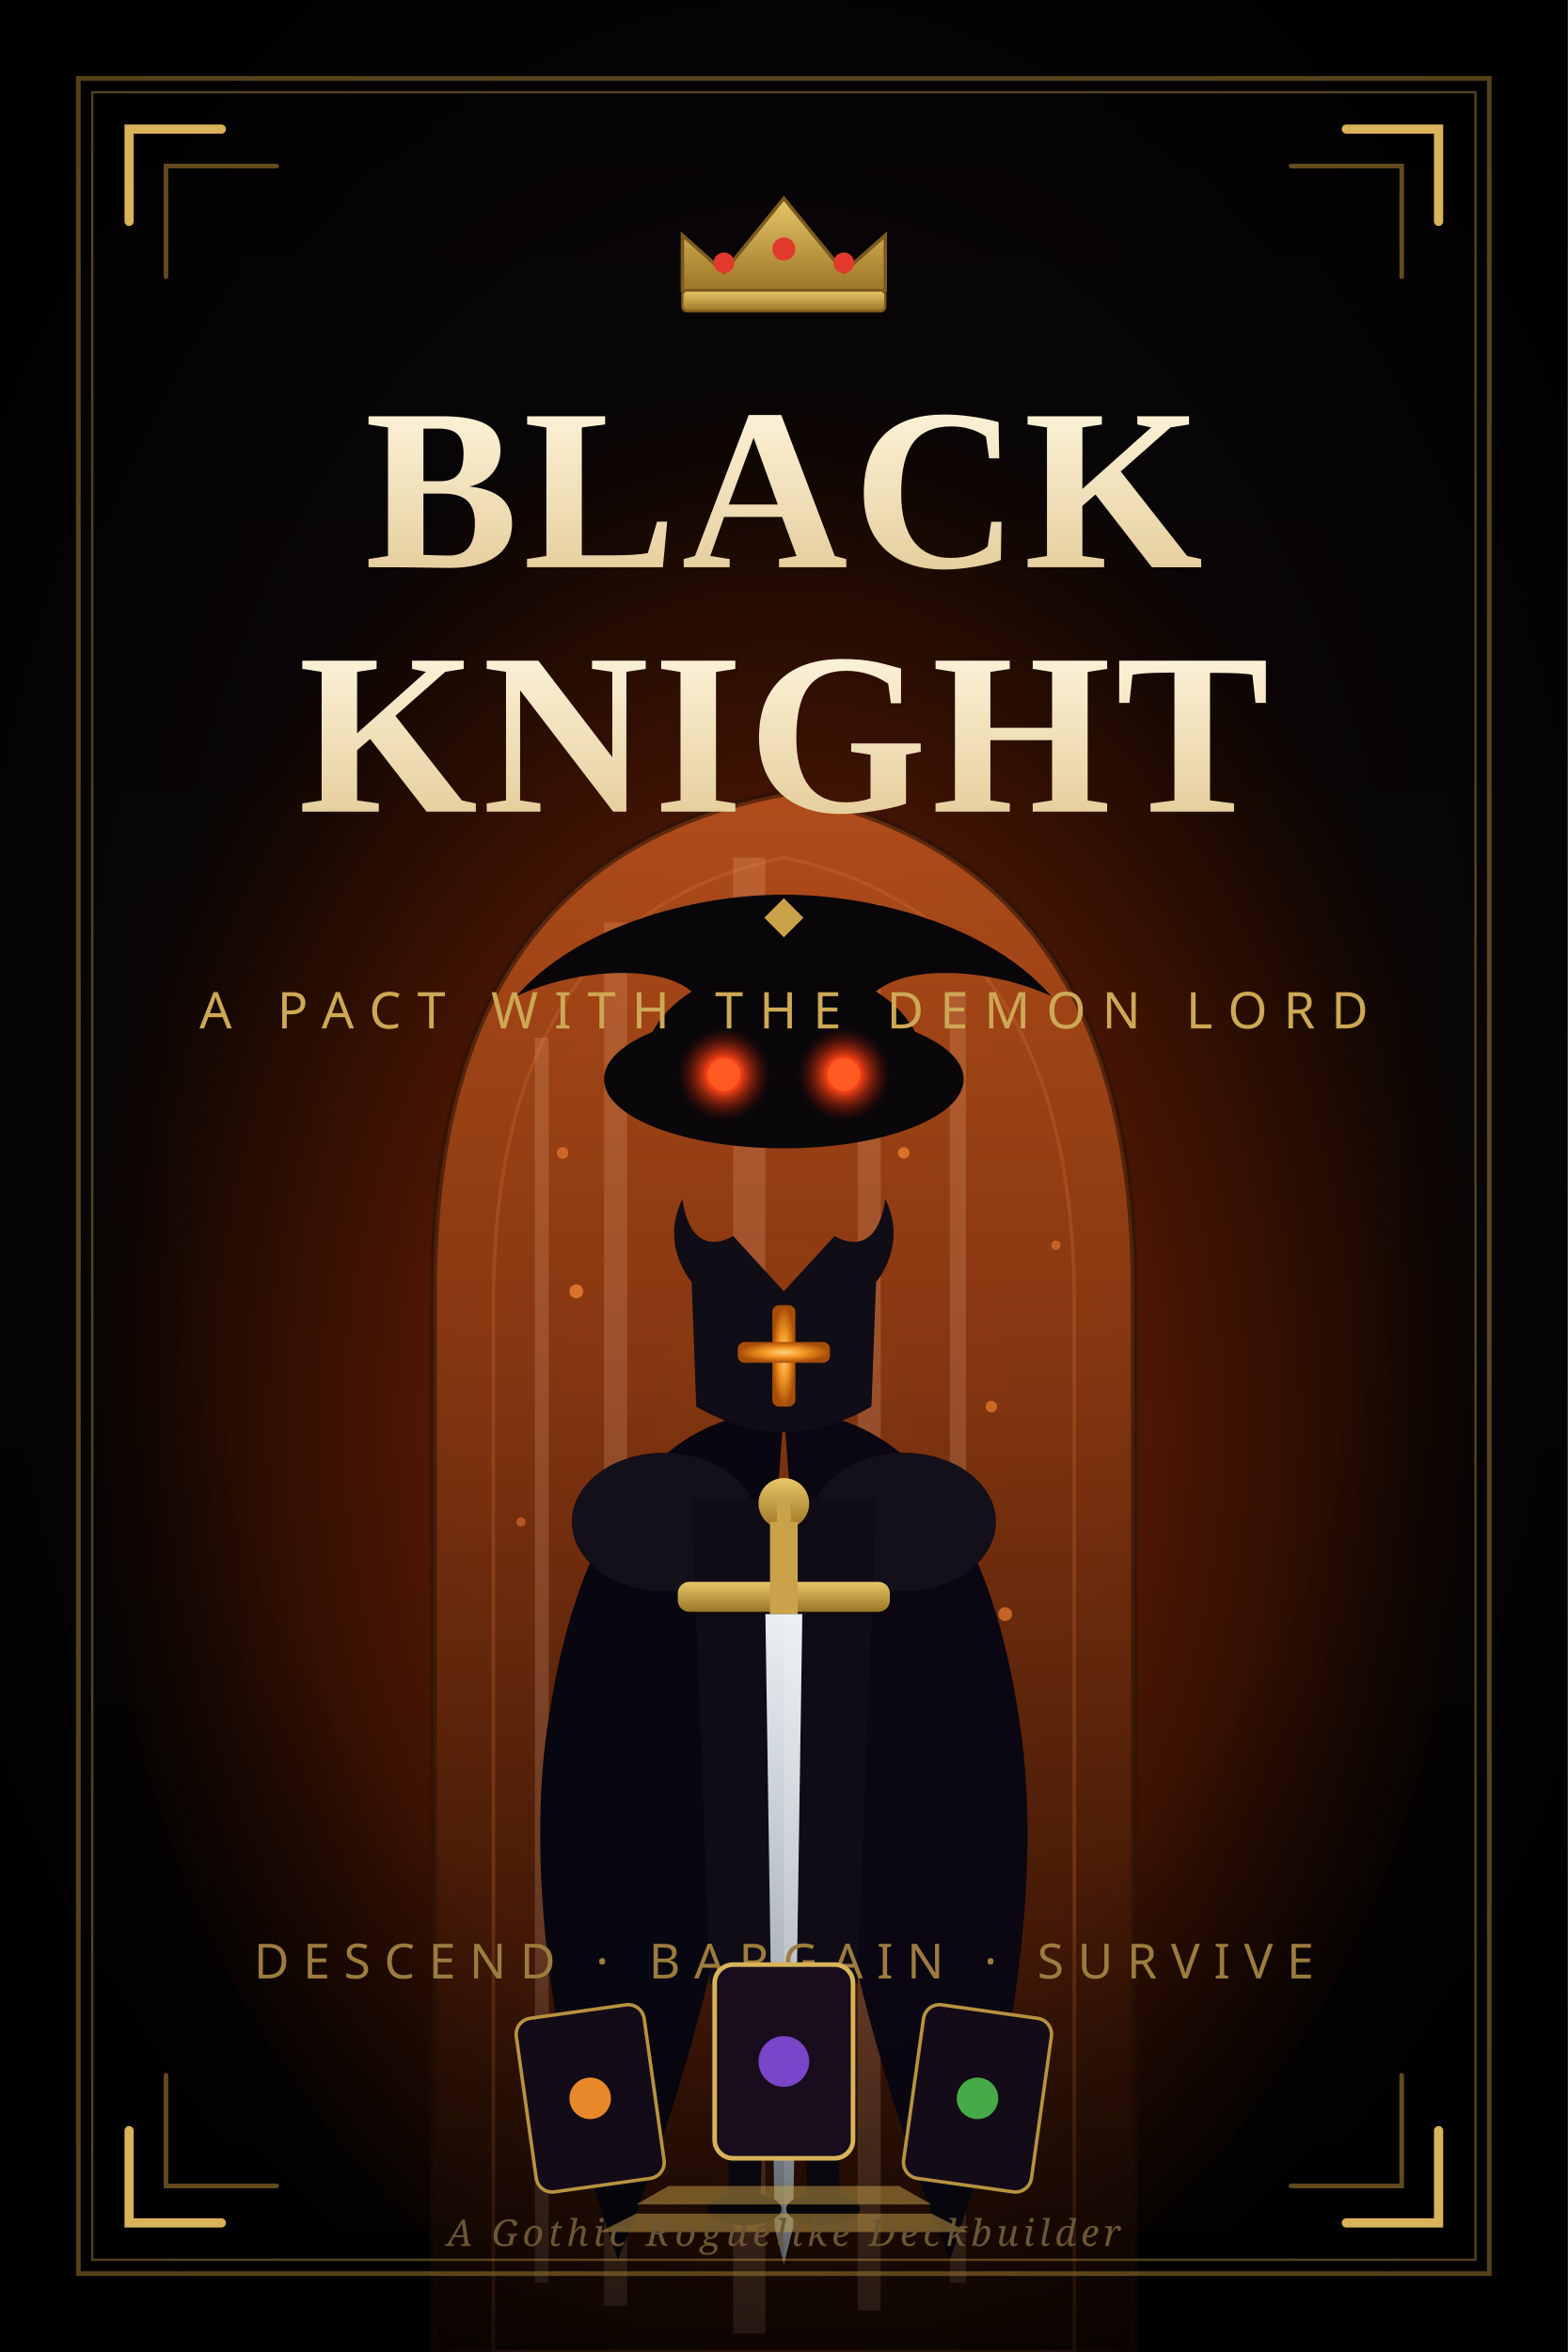
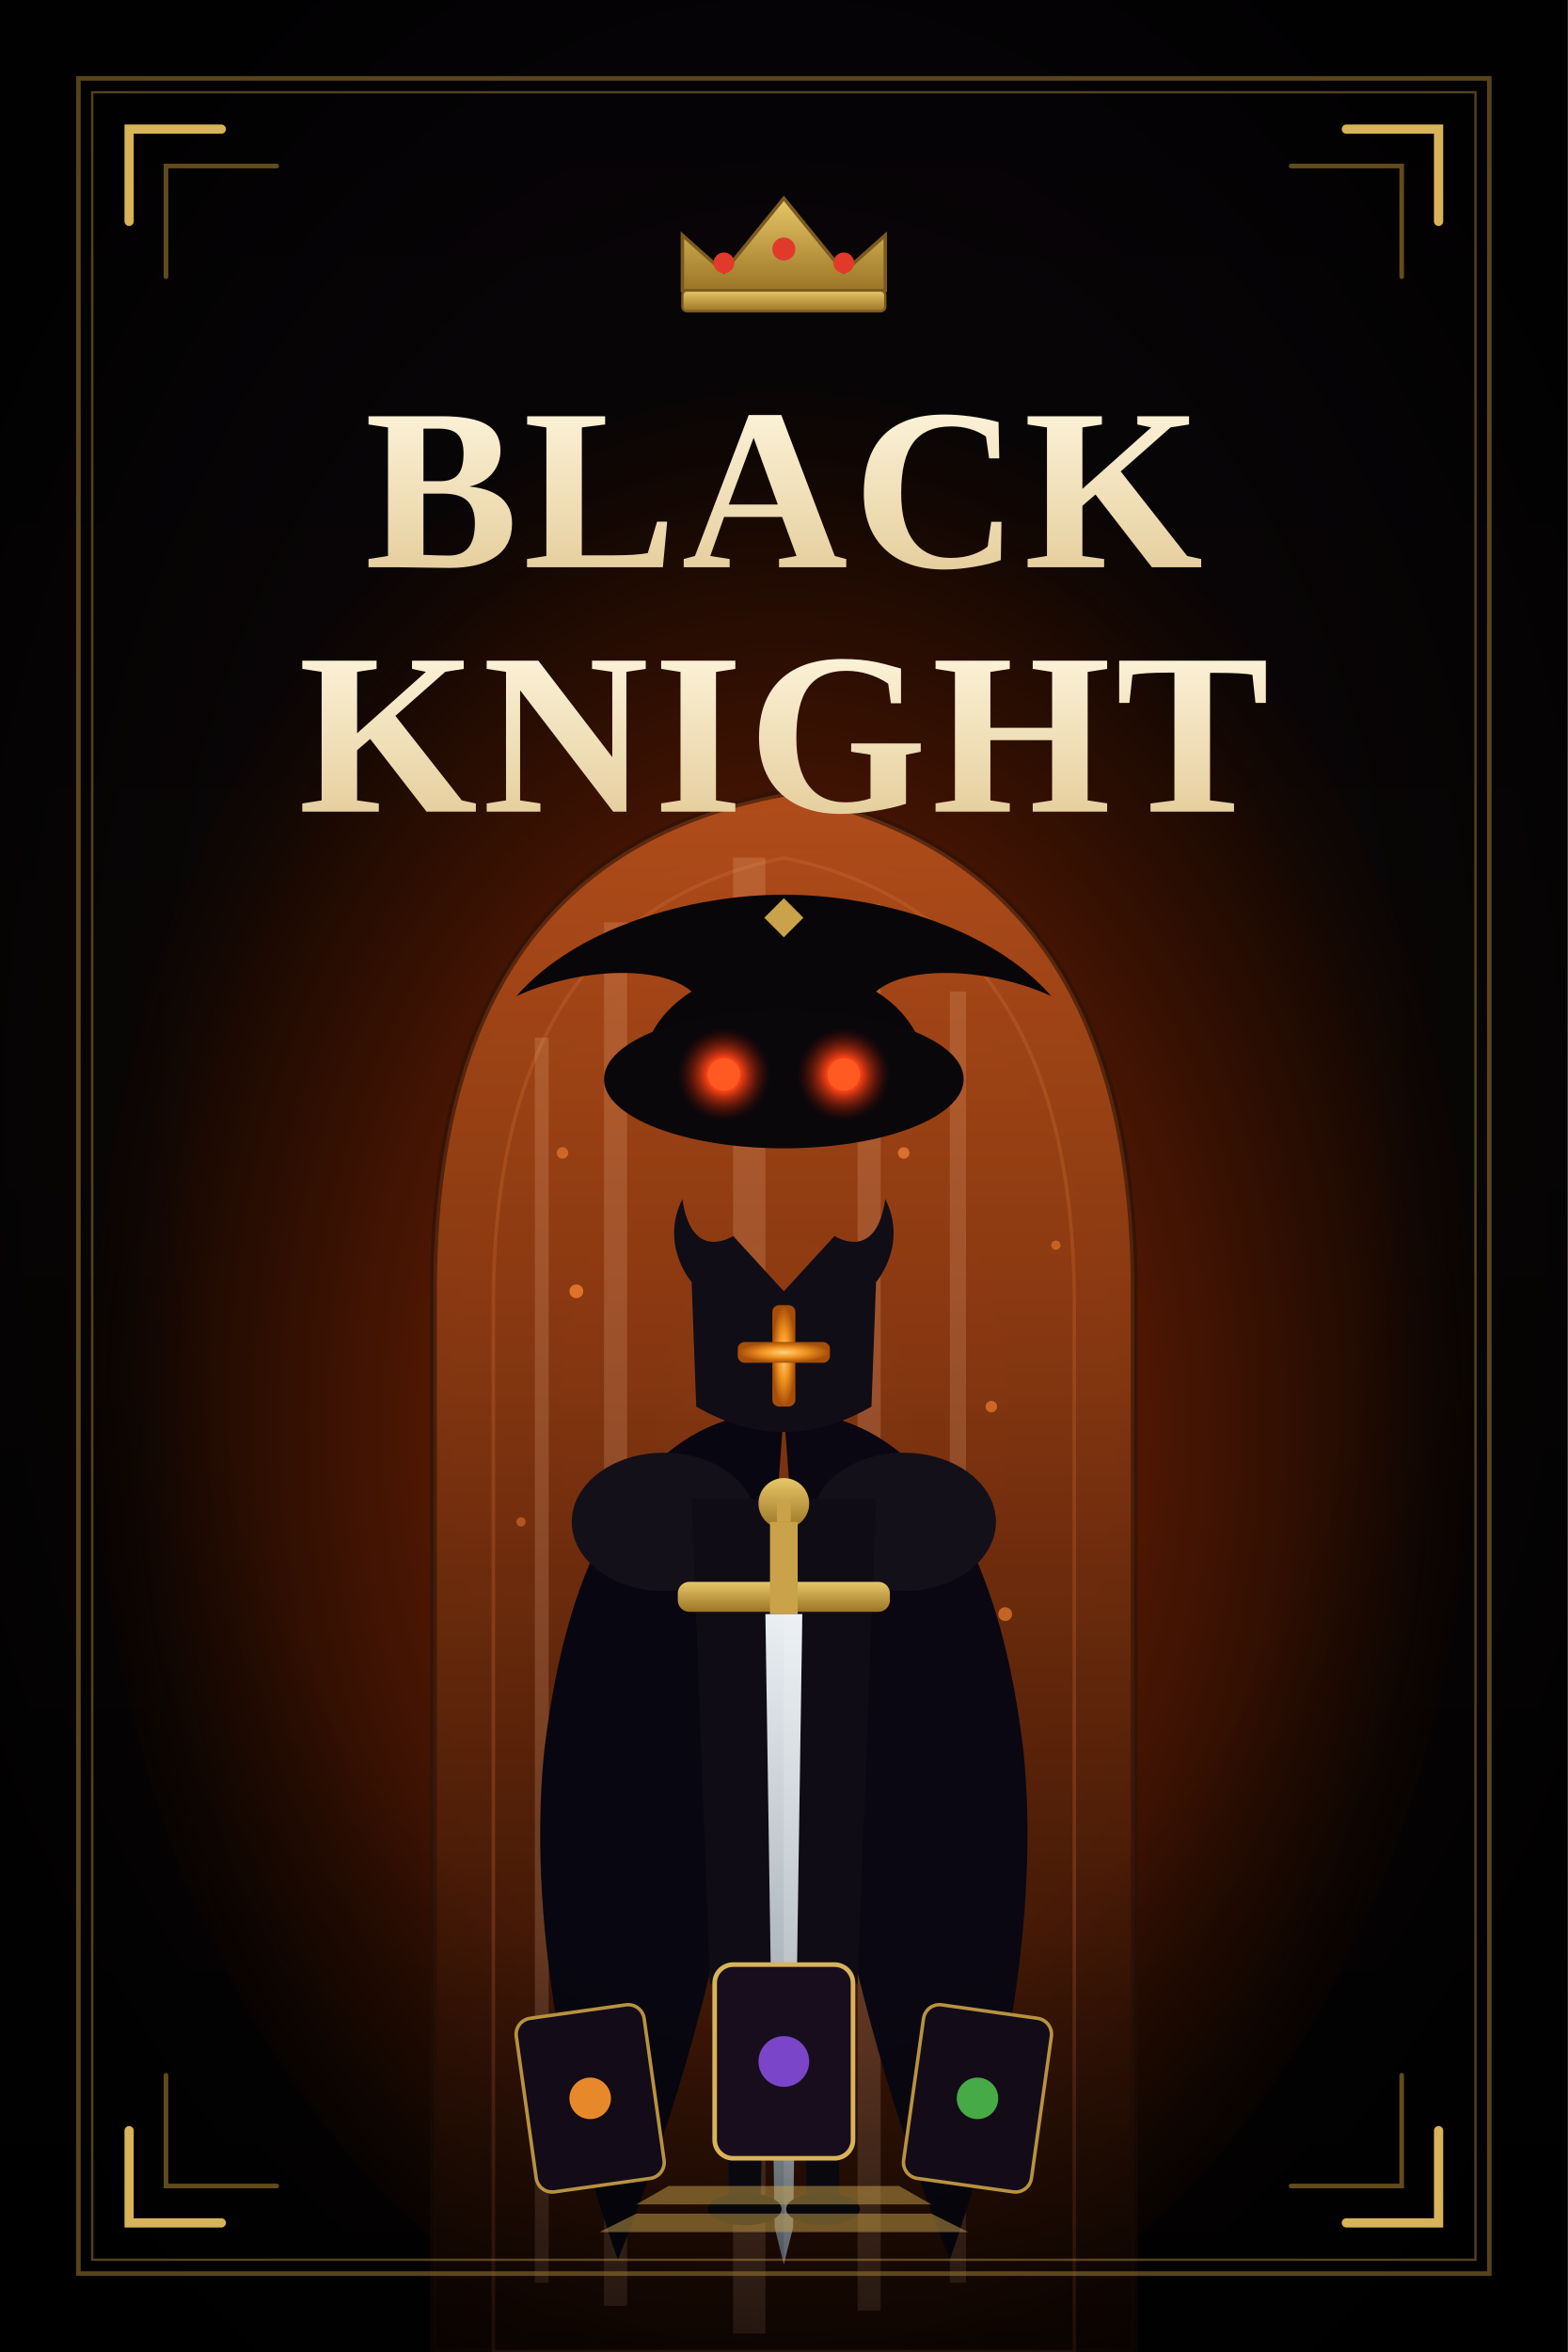
<svg xmlns="http://www.w3.org/2000/svg" viewBox="0 0 680 1020" width="400" height="600">
  <defs>
    <linearGradient id="bgGrad" x1="0" y1="0" x2="0" y2="1">
      <stop offset="0%" stop-color="#070407" />
      <stop offset="45%" stop-color="#0a0606" />
      <stop offset="100%" stop-color="#050303" />
    </linearGradient>
    <radialGradient id="archGlow" cx="50%" cy="52%" r="55%">
      <stop offset="0%" stop-color="#7a2408" />
      <stop offset="45%" stop-color="#521803" />
      <stop offset="80%" stop-color="#1d0a02" />
      <stop offset="100%" stop-color="#0a0402" stop-opacity="0" />
    </radialGradient>
    <linearGradient id="archInner" x1="0" y1="0" x2="0" y2="1">
      <stop offset="0%" stop-color="#b8501c" />
      <stop offset="35%" stop-color="#8a3a12" />
      <stop offset="70%" stop-color="#4a1c08" />
      <stop offset="100%" stop-color="#1c0a03" />
    </linearGradient>
    <linearGradient id="title" x1="0" y1="0" x2="0" y2="1">
      <stop offset="0%" stop-color="#fbf1d6" />
      <stop offset="100%" stop-color="#e6cf9e" />
    </linearGradient>
    <linearGradient id="gold" x1="0" y1="0" x2="0" y2="1">
      <stop offset="0%" stop-color="#e7c768" />
      <stop offset="100%" stop-color="#9c7526" />
    </linearGradient>
    <linearGradient id="blade" x1="0" y1="0" x2="0" y2="1">
      <stop offset="0%" stop-color="#e9eef2" />
      <stop offset="100%" stop-color="#7d8893" />
    </linearGradient>
    <radialGradient id="eye" cx="50%" cy="50%" r="50%">
      <stop offset="0%" stop-color="#ffd0a0" />
      <stop offset="35%" stop-color="#ff4516" />
      <stop offset="100%" stop-color="#7a1000" stop-opacity="0" />
    </radialGradient>
    <radialGradient id="visor" cx="50%" cy="50%" r="50%">
      <stop offset="0%" stop-color="#ffd27a" />
      <stop offset="50%" stop-color="#f0911f" />
      <stop offset="100%" stop-color="#a64d08" />
    </radialGradient>
    <radialGradient id="vignette" cx="50%" cy="48%" r="62%">
      <stop offset="60%" stop-color="#000000" stop-opacity="0" />
      <stop offset="100%" stop-color="#000000" stop-opacity="0.85" />
    </radialGradient>
    <filter id="soft" x="-50%" y="-50%" width="200%" height="200%">
      <feGaussianBlur stdDeviation="6" />
    </filter>
  </defs>
  <rect width="680" height="1020" fill="url(#bgGrad)" />
  <ellipse cx="340" cy="600" rx="300" ry="430" fill="url(#archGlow)" />
  <path d="M188,1020 L188,560 Q188,372 340,344 Q492,372 492,560 L492,1020 Z" fill="url(#archInner)" opacity="0.92" />
  <path d="M188,1020 L188,560 Q188,372 340,344 Q492,372 492,560 L492,1020 Z" fill="none" stroke="#2a1206" stroke-width="3" opacity="0.6" />
  <path d="M214,1020 L214,566 Q214,398 340,372 Q466,398 466,566 L466,1020 Z" fill="none" stroke="#d9783a" stroke-width="1.5" opacity="0.25" />
  <g opacity="0.18" fill="#ffcaa0">
    <rect x="262" y="400" width="10" height="600" />
    <rect x="318" y="372" width="14" height="640" />
    <rect x="372" y="392" width="10" height="610" />
    <rect x="412" y="430" width="7" height="560" />
    <rect x="232" y="450" width="6" height="540" />
  </g>
  <g fill="#ff8a36">
    <circle cx="250" cy="560" r="3" opacity="0.7" />
    <circle cx="430" cy="610" r="2.5" opacity="0.6" />
    <circle cx="300" cy="690" r="2" opacity="0.5" />
    <circle cx="392" cy="500" r="2.5" opacity="0.65" />
    <circle cx="226" cy="660" r="2" opacity="0.45" />
    <circle cx="458" cy="540" r="2" opacity="0.5" />
    <circle cx="356" cy="760" r="2.5" opacity="0.55" />
    <circle cx="278" cy="470" r="2" opacity="0.5" />
    <circle cx="436" cy="700" r="3" opacity="0.6" />
    <circle cx="320" cy="560" r="2" opacity="0.45" />
    <circle cx="404" cy="660" r="2" opacity="0.5" />
    <circle cx="244" cy="500" r="2.5" opacity="0.55" />
  </g>
  <g>
    <path d="M340,388 C300,388 250,402 224,432 C250,420 286,418 300,430 C284,440 276,456 280,470 L400,470 C404,456 396,440 380,430 C394,418 430,420 456,432 C430,402 380,388 340,388 Z" fill="#080609" />
    <ellipse cx="340" cy="468" rx="78" ry="30" fill="#0a070b" />
    <circle cx="314" cy="466" r="20" fill="url(#eye)" />
    <circle cx="366" cy="466" r="20" fill="url(#eye)" />
    <circle cx="314" cy="466" r="7" fill="#ff5a22" />
    <circle cx="366" cy="466" r="7" fill="#ff5a22" />
  </g>
  <g>
    <path d="M340,612 C300,612 250,640 236,760 C228,840 250,930 268,980 C300,900 320,820 332,720 Z" fill="#080610" />
    <path d="M340,612 C380,612 430,640 444,760 C452,840 430,930 412,980 C380,900 360,820 348,720 Z" fill="#0a0712" />
    <ellipse cx="288" cy="660" rx="40" ry="30" fill="#13101a" />
    <ellipse cx="392" cy="660" rx="40" ry="30" fill="#13101a" />
    <path d="M300,650 L380,650 L372,860 Q340,890 308,860 Z" fill="#0f0c16" />
    <path d="M300,556 C300,556 286,540 296,520 C300,548 318,536 318,536 L340,560 L362,536 C362,536 380,548 384,520 C394,540 380,556 380,556 L378,610 Q340,632 302,610 Z" fill="#100d16" />
    <rect x="335" y="566" width="10" height="44" rx="3" fill="url(#visor)" />
    <rect x="320" y="582" width="40" height="9" rx="3" fill="url(#visor)" />
    <ellipse cx="340" cy="652" rx="11" ry="11" fill="url(#gold)" />
    <rect x="294" y="686" width="92" height="13" rx="5" fill="url(#gold)" />
    <path d="M340,660 L340,650" stroke="#caa24a" stroke-width="6" />
    <rect x="334" y="660" width="12" height="40" fill="#caa24a" />
    <polygon points="332,700 348,700 344,966 340,982 336,966" fill="url(#blade)" />
    <polygon points="340,700 348,700 344,966 340,982" fill="#ffffff" opacity="0.18" />
    <path d="M316,862 L332,862 L330,952 L316,952 Z" fill="#0d0a14" />
    <path d="M348,862 L364,862 L364,952 L350,952 Z" fill="#0d0a14" />
    <ellipse cx="323" cy="958" rx="16" ry="7" fill="#0a0810" />
    <ellipse cx="357" cy="958" rx="16" ry="7" fill="#0a0810" />
  </g>
  <rect width="680" height="1020" fill="url(#vignette)" />
  <rect x="34" y="34" width="612" height="952" fill="none" stroke="#9c7a32" stroke-width="2" opacity="0.55" />
  <rect x="40" y="40" width="600" height="940" fill="none" stroke="#c9a24a" stroke-width="1" opacity="0.4" />
  <g stroke="#d8b35a" stroke-width="4" fill="none" stroke-linecap="round">
    <path d="M56,96 L56,56 L96,56" />
    <path d="M584,56 L624,56 L624,96" />
    <path d="M56,924 L56,964 L96,964" />
    <path d="M584,964 L624,964 L624,924" />
  </g>
  <g stroke="#8a6a2a" stroke-width="2" fill="none" stroke-linecap="round" opacity="0.7">
    <path d="M72,120 L72,72 L120,72" />
    <path d="M560,72 L608,72 L608,120" />
    <path d="M72,900 L72,948 L120,948" />
    <path d="M560,948 L608,948 L608,900" />
  </g>
  <g transform="translate(340,108)">
    <path d="M-44,18 L-44,-6 L-26,10 L0,-22 L26,10 L44,-6 L44,18 Z" fill="url(#gold)" stroke="#7a5a1e" stroke-width="1.5" />
    <rect x="-44" y="18" width="88" height="9" rx="2" fill="url(#gold)" stroke="#7a5a1e" stroke-width="1" />
    <circle cx="-26" cy="6" r="4.5" fill="#e23a2a" />
    <circle cx="0" cy="0" r="5" fill="#e23a2a" />
    <circle cx="26" cy="6" r="4.5" fill="#e23a2a" />
  </g>
  <text x="340" y="246" text-anchor="middle" font-family="Georgia, 'Times New Roman', serif" font-size="100" font-weight="bold" letter-spacing="2" fill="url(#title)">BLACK</text>
  <text x="340" y="352" text-anchor="middle" font-family="Georgia, 'Times New Roman', serif" font-size="100" font-weight="bold" letter-spacing="2" fill="url(#title)">KNIGHT</text>
  <rect x="334" y="392" width="12" height="12" transform="rotate(45 340 398)" fill="#c9a24a" />
-   <text x="340" y="446" text-anchor="middle" font-family="'Trebuchet MS', Verdana, sans-serif" font-size="22" letter-spacing="7" fill="#cda855">A PACT WITH THE DEMON LORD</text>
-   <text x="340" y="858" text-anchor="middle" font-family="'Trebuchet MS', Verdana, sans-serif" font-size="21" letter-spacing="6" fill="#9c7c3e">DESCEND · BARGAIN · SURVIVE</text>
  <g fill="#caa24a" opacity="0.5">
    <polygon points="276,960 404,960 420,968 260,968" />
    <polygon points="290,948 390,948 404,956 276,956" />
  </g>
  <g>
    <g transform="translate(256,910) rotate(-8)">
      <rect x="-28" y="-38" width="56" height="76" rx="7" fill="#140b18" stroke="#b89240" stroke-width="1.5" />
      <circle cx="0" cy="0" r="9" fill="#e7892a" />
    </g>
    <g transform="translate(424,910) rotate(8)">
      <rect x="-28" y="-38" width="56" height="76" rx="7" fill="#140b18" stroke="#b89240" stroke-width="1.5" />
      <circle cx="0" cy="0" r="9" fill="#46aa46" />
    </g>
    <g transform="translate(340,894)">
      <rect x="-30" y="-42" width="60" height="84" rx="8" fill="#170d1d" stroke="#d8b35a" stroke-width="2" />
      <circle cx="0" cy="0" r="11" fill="#7a45c8" />
    </g>
  </g>
-   <text x="340" y="974" text-anchor="middle" font-family="Georgia, serif" font-style="italic" font-size="16" letter-spacing="2" fill="#6a5634">A Gothic Roguelike Deckbuilder</text>
</svg>
